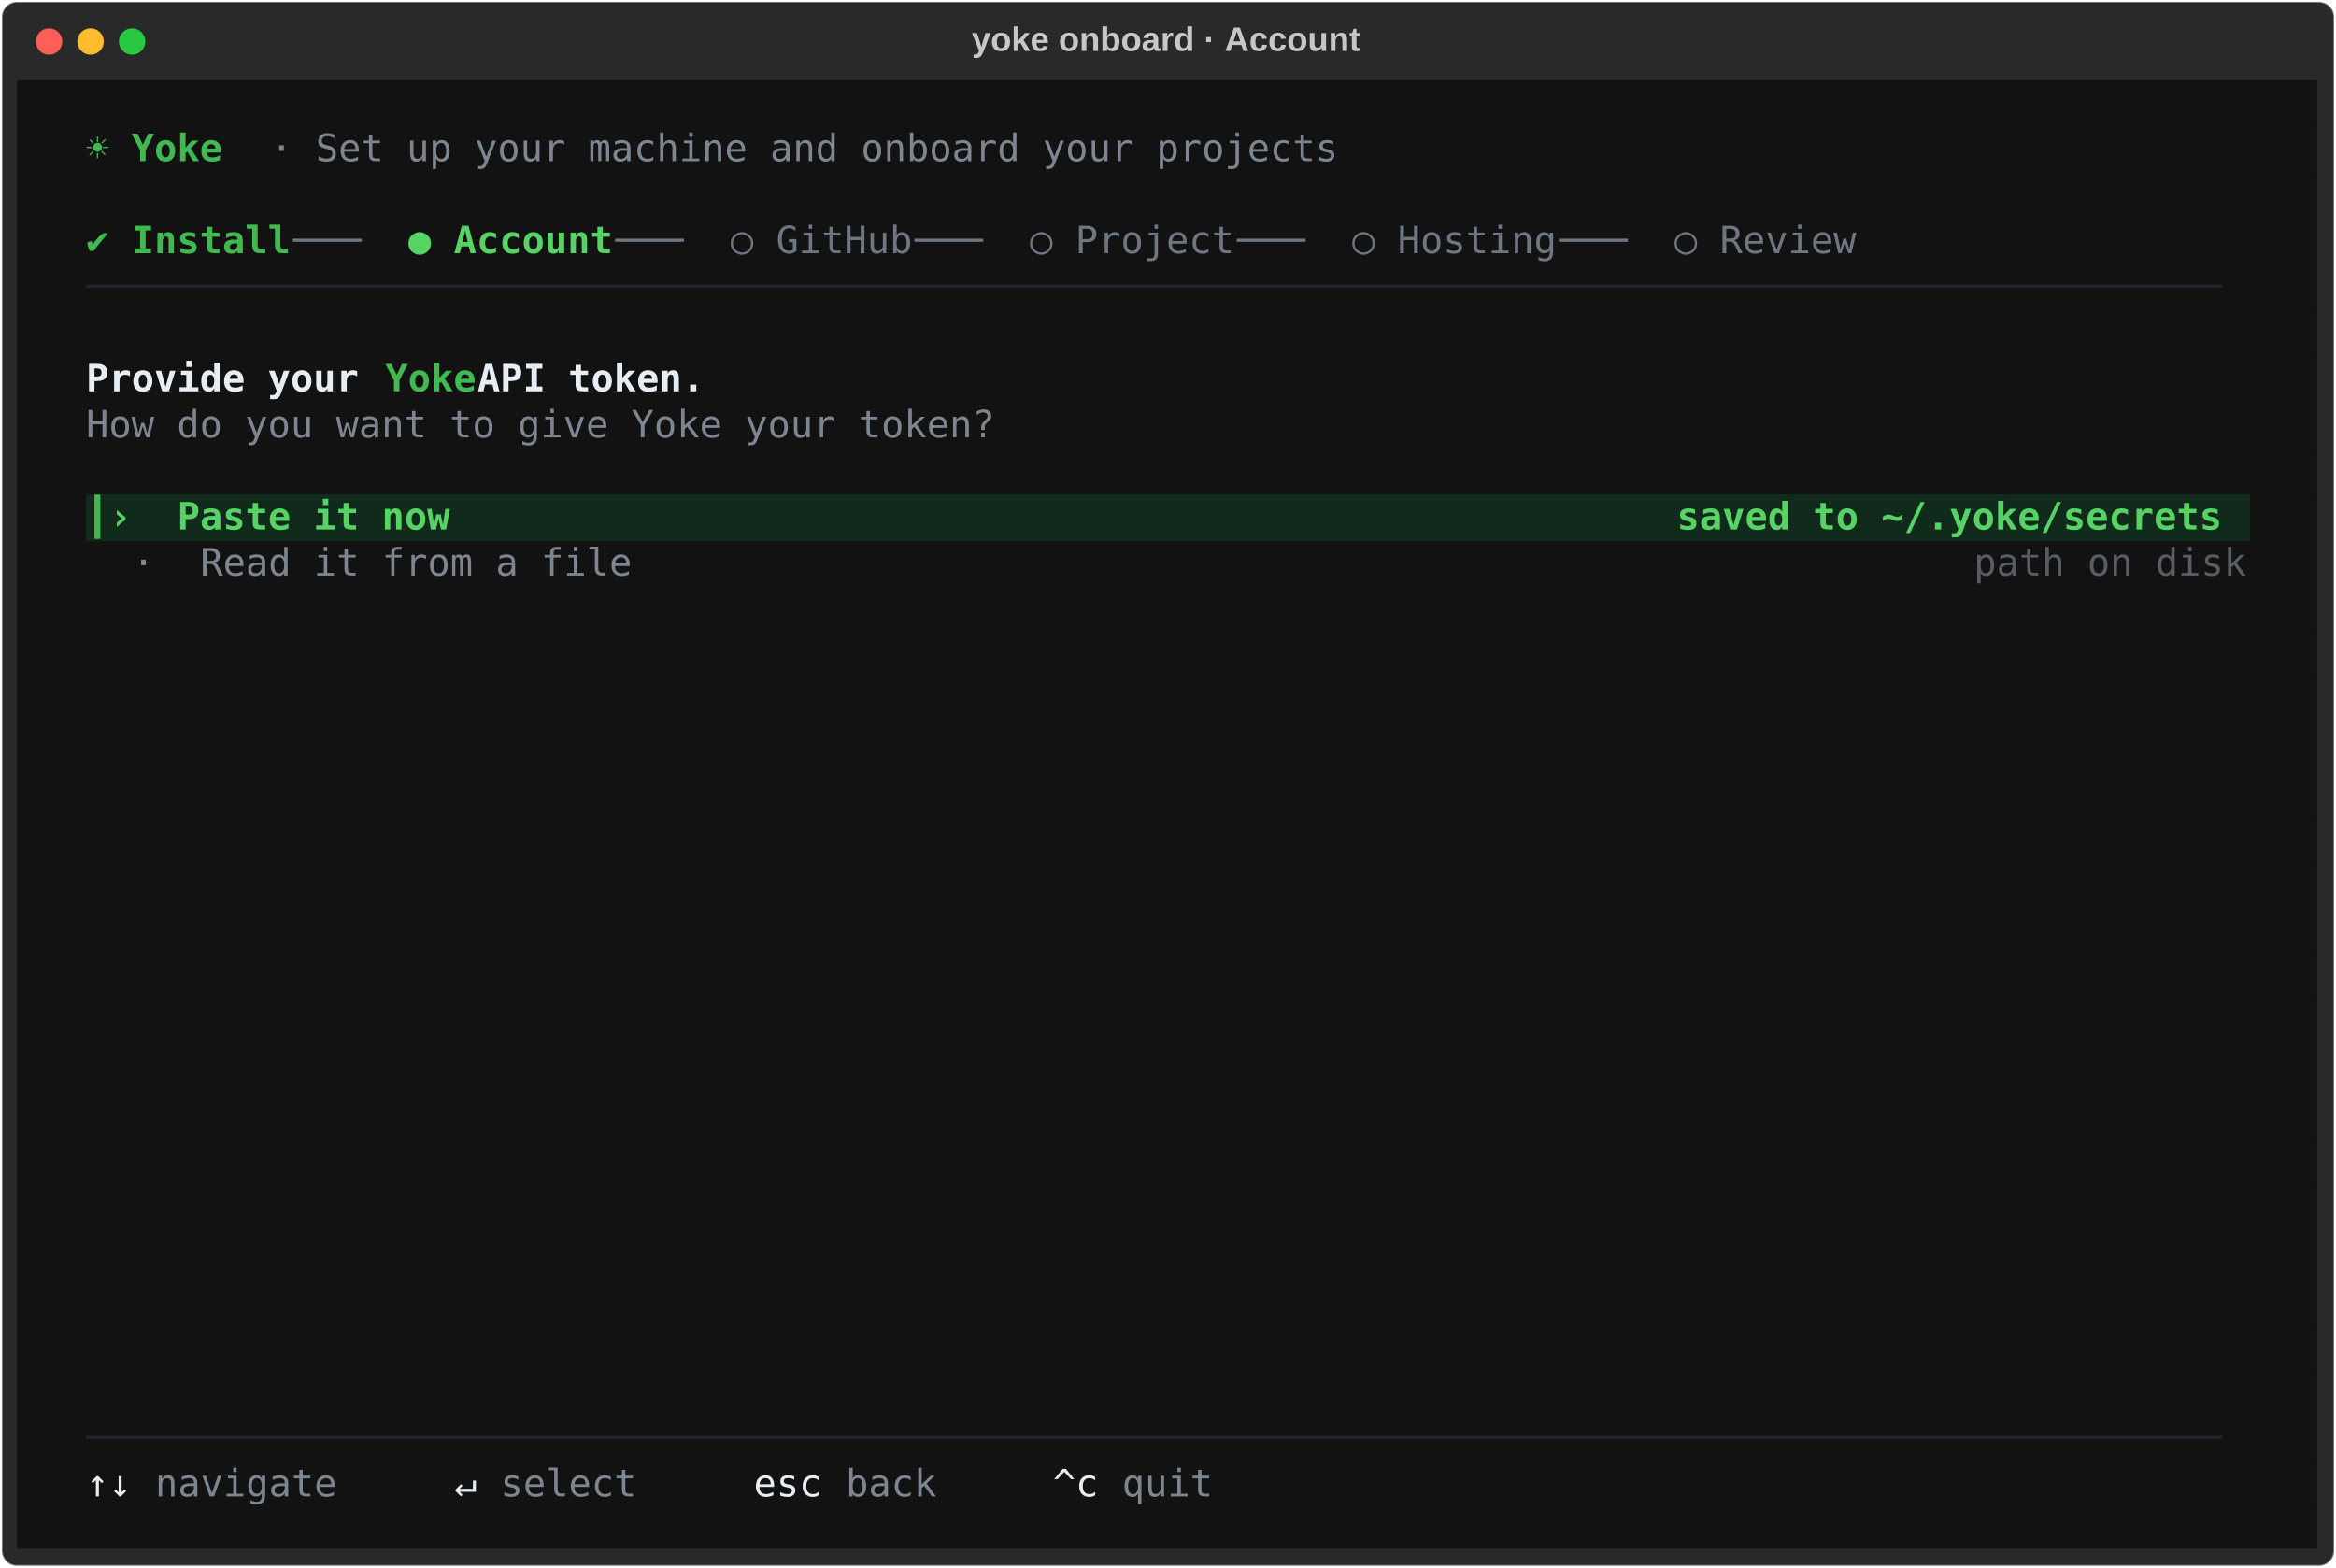
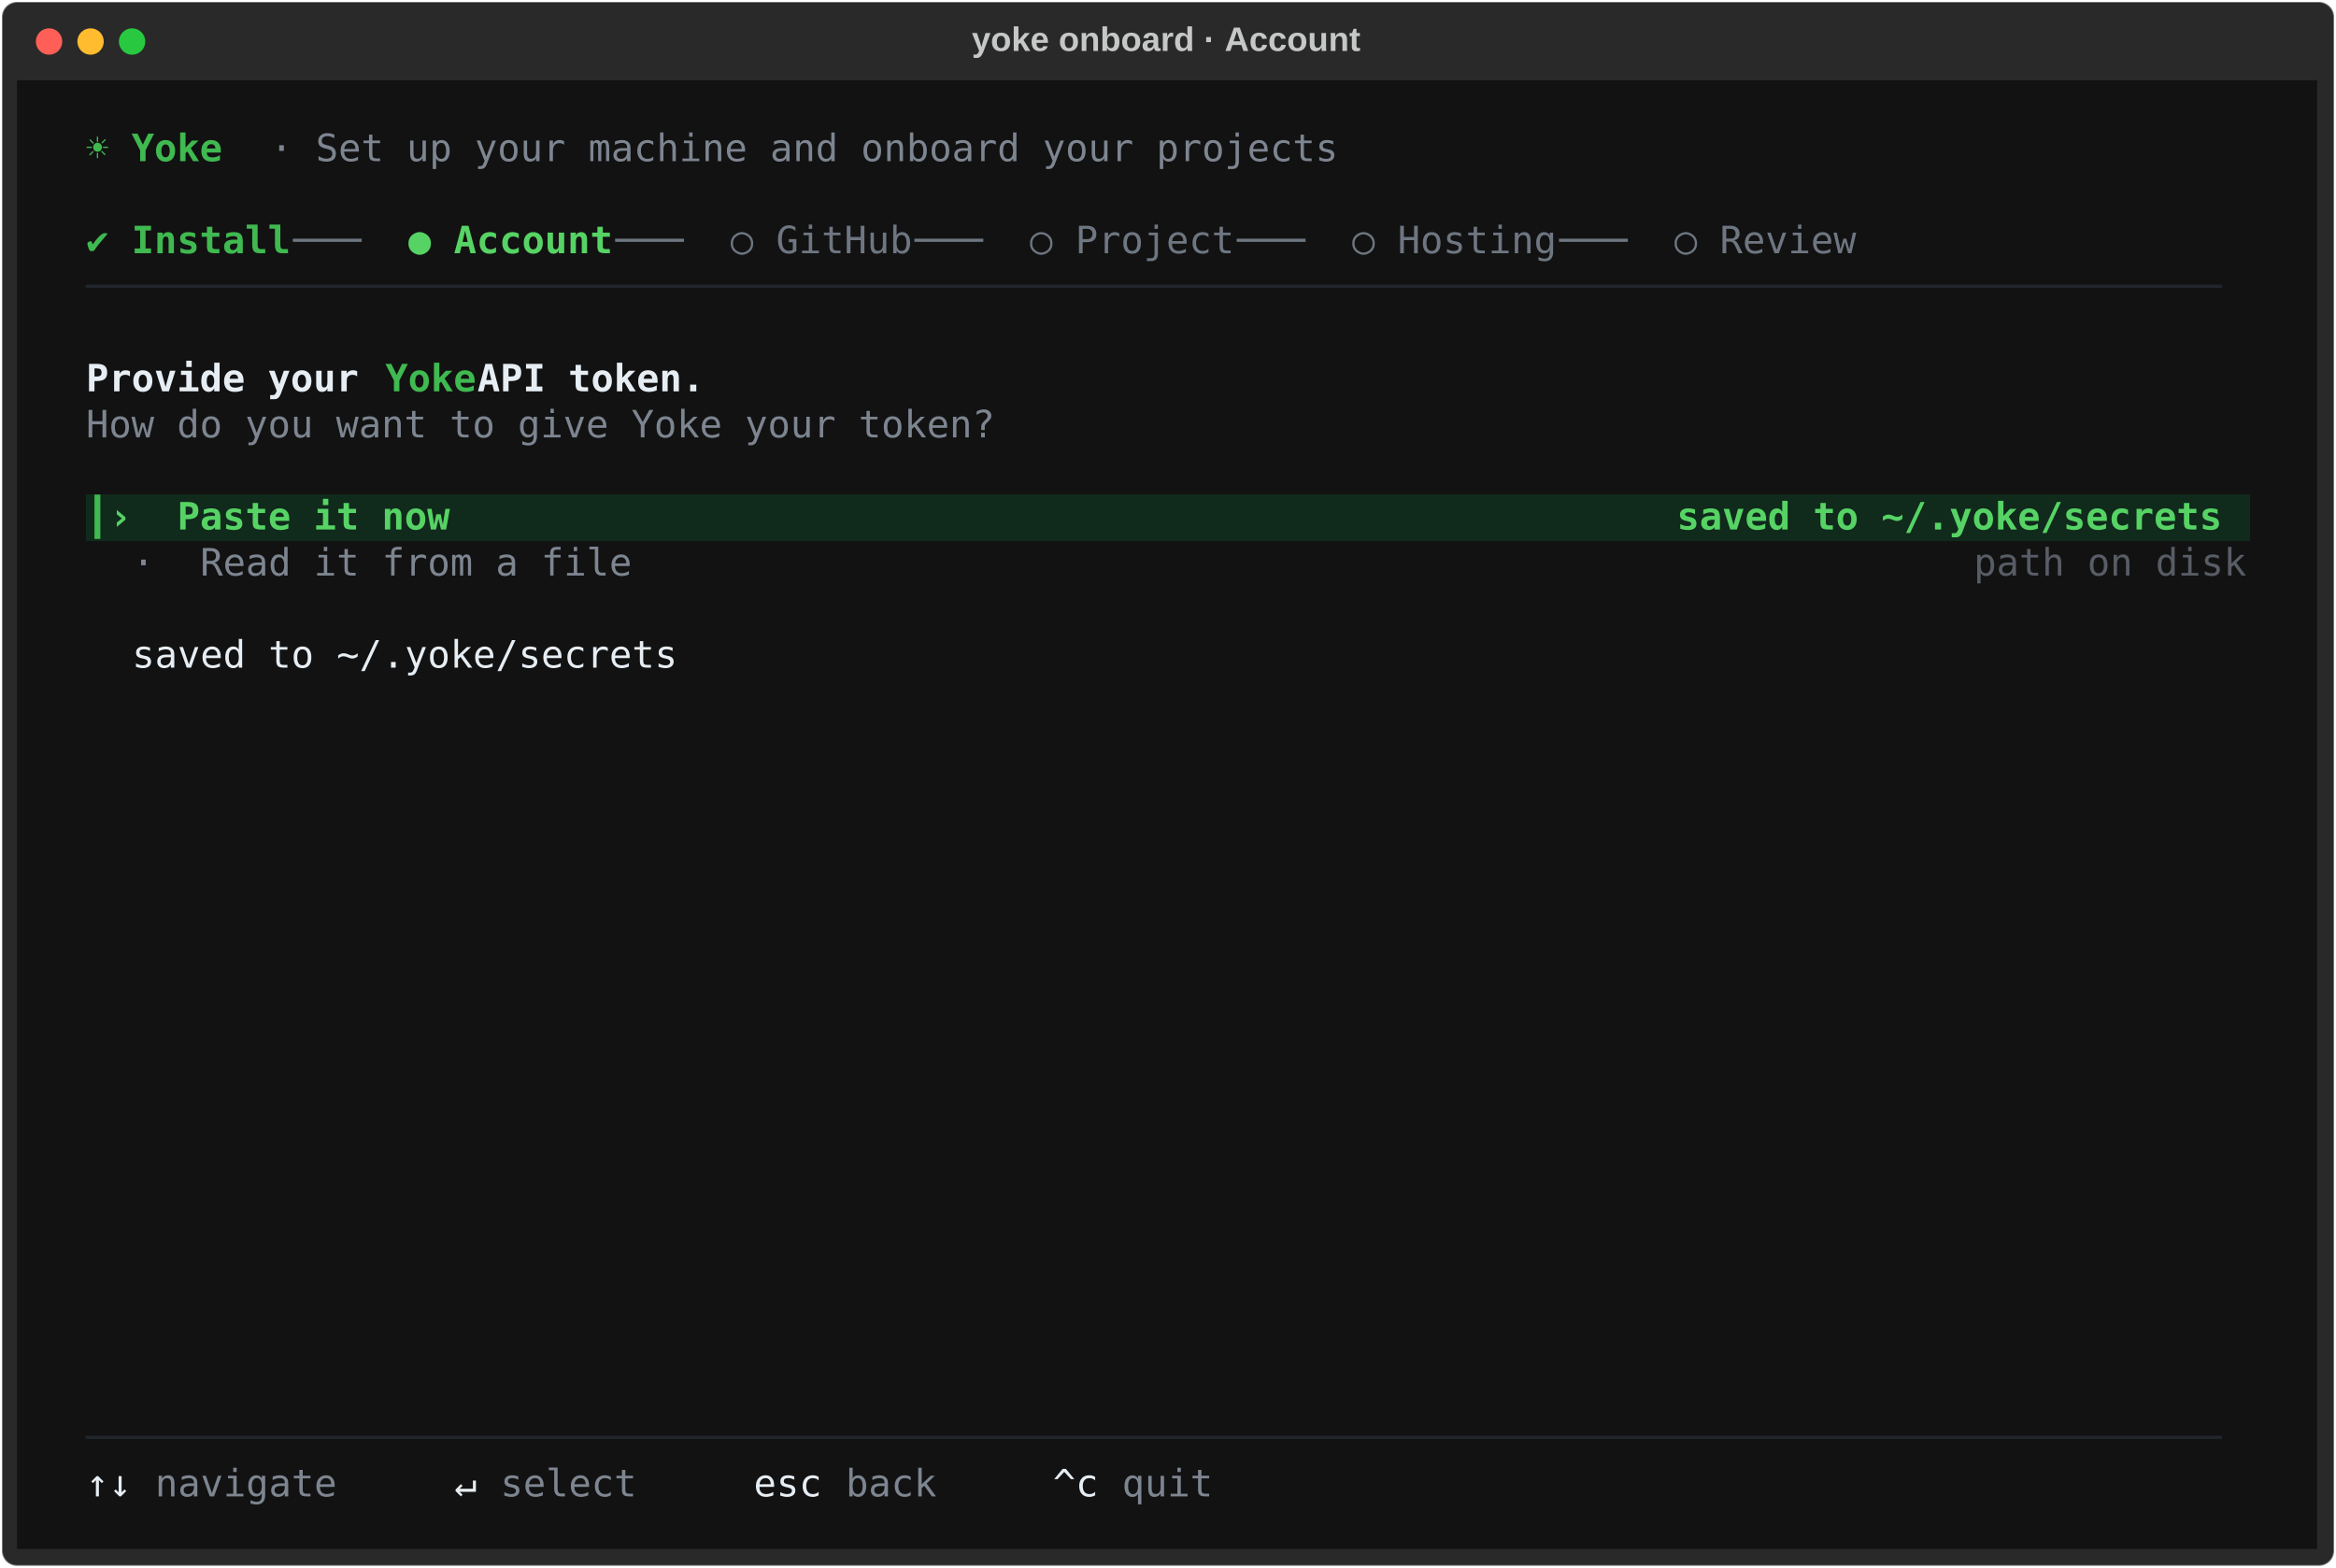
<svg xmlns="http://www.w3.org/2000/svg" class="rich-terminal" viewBox="0 0 1238 830.8">
  <style>

    @font-face {
        font-family: "Fira Code";
        src: local("FiraCode-Regular"),
                url("https://cdnjs.cloudflare.com/ajax/libs/firacode/{{VERSION}}/woff2/FiraCode-Regular.woff2") format("woff2"),
                url("https://cdnjs.cloudflare.com/ajax/libs/firacode/{{VERSION}}/woff/FiraCode-Regular.woff") format("woff");
        font-style: normal;
        font-weight: 400;
    }
    @font-face {
        font-family: "Fira Code";
        src: local("FiraCode-Bold"),
                url("https://cdnjs.cloudflare.com/ajax/libs/firacode/{{VERSION}}/woff2/FiraCode-Bold.woff2") format("woff2"),
                url("https://cdnjs.cloudflare.com/ajax/libs/firacode/{{VERSION}}/woff/FiraCode-Bold.woff") format("woff");
        font-style: bold;
        font-weight: 700;
    }

    .terminal-YOKE-matrix {
        font-family: Fira Code, monospace;
        font-size: 20px;
        line-height: 24.4px;
        font-variant-east-asian: full-width;
    }

    .terminal-YOKE-title {
        font-size: 18px;
        font-weight: bold;
        font-family: arial;
    }

.terminal-YOKE-r2 { fill: #3fb950;font-weight: bold }
.terminal-YOKE-r3 { fill: #e6edf3 }
.terminal-YOKE-r4 { fill: #7d8590 }
.terminal-YOKE-r5 { fill: #6e7681 }
.terminal-YOKE-r6 { fill: #56d364;font-weight: bold }
.terminal-YOKE-r7 { fill: #21262d }
.terminal-YOKE-r8 { fill: #e6edf3;font-weight: bold }
.terminal-YOKE-r9 { fill: #3fb950 }
.terminal-YOKE-r11 { fill: #585d65 }
    </style>
  <defs>
    <clipPath id="terminal-YOKE-clip-terminal">
      <rect x="0" y="0" width="1219.0" height="779.8" />
    </clipPath>
    <clipPath id="terminal-YOKE-line-0">
      <rect x="0" y="1.5" width="1220" height="24.65" />
    </clipPath>
    <clipPath id="terminal-YOKE-line-1">
      <rect x="0" y="25.9" width="1220" height="24.65" />
    </clipPath>
    <clipPath id="terminal-YOKE-line-2">
      <rect x="0" y="50.3" width="1220" height="24.65" />
    </clipPath>
    <clipPath id="terminal-YOKE-line-3">
      <rect x="0" y="74.7" width="1220" height="24.65" />
    </clipPath>
    <clipPath id="terminal-YOKE-line-4">
      <rect x="0" y="99.1" width="1220" height="24.65" />
    </clipPath>
    <clipPath id="terminal-YOKE-line-5">
      <rect x="0" y="123.5" width="1220" height="24.65" />
    </clipPath>
    <clipPath id="terminal-YOKE-line-6">
      <rect x="0" y="147.9" width="1220" height="24.65" />
    </clipPath>
    <clipPath id="terminal-YOKE-line-7">
      <rect x="0" y="172.3" width="1220" height="24.65" />
    </clipPath>
    <clipPath id="terminal-YOKE-line-8">
      <rect x="0" y="196.7" width="1220" height="24.65" />
    </clipPath>
    <clipPath id="terminal-YOKE-line-9">
      <rect x="0" y="221.1" width="1220" height="24.65" />
    </clipPath>
    <clipPath id="terminal-YOKE-line-10">
      <rect x="0" y="245.5" width="1220" height="24.65" />
    </clipPath>
    <clipPath id="terminal-YOKE-line-11">
      <rect x="0" y="269.9" width="1220" height="24.65" />
    </clipPath>
    <clipPath id="terminal-YOKE-line-12">
      <rect x="0" y="294.3" width="1220" height="24.65" />
    </clipPath>
    <clipPath id="terminal-YOKE-line-13">
      <rect x="0" y="318.7" width="1220" height="24.65" />
    </clipPath>
    <clipPath id="terminal-YOKE-line-14">
      <rect x="0" y="343.1" width="1220" height="24.65" />
    </clipPath>
    <clipPath id="terminal-YOKE-line-15">
      <rect x="0" y="367.5" width="1220" height="24.65" />
    </clipPath>
    <clipPath id="terminal-YOKE-line-16">
      <rect x="0" y="391.9" width="1220" height="24.65" />
    </clipPath>
    <clipPath id="terminal-YOKE-line-17">
      <rect x="0" y="416.3" width="1220" height="24.65" />
    </clipPath>
    <clipPath id="terminal-YOKE-line-18">
      <rect x="0" y="440.7" width="1220" height="24.65" />
    </clipPath>
    <clipPath id="terminal-YOKE-line-19">
      <rect x="0" y="465.1" width="1220" height="24.65" />
    </clipPath>
    <clipPath id="terminal-YOKE-line-20">
      <rect x="0" y="489.5" width="1220" height="24.65" />
    </clipPath>
    <clipPath id="terminal-YOKE-line-21">
      <rect x="0" y="513.9" width="1220" height="24.65" />
    </clipPath>
    <clipPath id="terminal-YOKE-line-22">
      <rect x="0" y="538.3" width="1220" height="24.65" />
    </clipPath>
    <clipPath id="terminal-YOKE-line-23">
      <rect x="0" y="562.7" width="1220" height="24.65" />
    </clipPath>
    <clipPath id="terminal-YOKE-line-24">
      <rect x="0" y="587.1" width="1220" height="24.65" />
    </clipPath>
    <clipPath id="terminal-YOKE-line-25">
      <rect x="0" y="611.5" width="1220" height="24.65" />
    </clipPath>
    <clipPath id="terminal-YOKE-line-26">
      <rect x="0" y="635.9" width="1220" height="24.65" />
    </clipPath>
    <clipPath id="terminal-YOKE-line-27">
      <rect x="0" y="660.3" width="1220" height="24.65" />
    </clipPath>
    <clipPath id="terminal-YOKE-line-28">
      <rect x="0" y="684.7" width="1220" height="24.65" />
    </clipPath>
    <clipPath id="terminal-YOKE-line-29">
      <rect x="0" y="709.1" width="1220" height="24.65" />
    </clipPath>
    <clipPath id="terminal-YOKE-line-30">
      <rect x="0" y="733.5" width="1220" height="24.65" />
    </clipPath>
  </defs>
  <rect fill="#292929" stroke="rgba(255,255,255,0.35)" stroke-width="1" x="1" y="1" width="1236" height="828.8" rx="8" />
  <text class="terminal-YOKE-title" fill="#c5c8c6" text-anchor="middle" x="618" y="27">yoke onboard · Account</text>
  <g transform="translate(26,22)">
    <circle cx="0" cy="0" r="7" fill="#ff5f57" />
    <circle cx="22" cy="0" r="7" fill="#febc2e" />
    <circle cx="44" cy="0" r="7" fill="#28c840" />
  </g>
  <g transform="translate(9, 41)" clip-path="url(#terminal-YOKE-clip-terminal)">
    <rect fill="#121212" x="0" y="1.5" width="1220" height="24.65" shape-rendering="crispEdges" />
    <rect fill="#121212" x="0" y="25.9" width="36.6" height="24.65" shape-rendering="crispEdges" />
    <rect fill="#121212" x="36.6" y="25.9" width="73.2" height="24.65" shape-rendering="crispEdges" />
    <rect fill="#121212" x="109.8" y="25.9" width="24.4" height="24.65" shape-rendering="crispEdges" />
    <rect fill="#121212" x="134.2" y="25.9" width="573.4" height="24.65" shape-rendering="crispEdges" />
    <rect fill="#121212" x="707.6" y="25.9" width="512.4" height="24.65" shape-rendering="crispEdges" />
    <rect fill="#121212" x="0" y="50.3" width="1220" height="24.65" shape-rendering="crispEdges" />
    <rect fill="#121212" x="0" y="74.7" width="36.6" height="24.65" shape-rendering="crispEdges" />
    <rect fill="#121212" x="36.6" y="74.7" width="109.8" height="24.65" shape-rendering="crispEdges" />
    <rect fill="#121212" x="146.4" y="74.7" width="61" height="24.65" shape-rendering="crispEdges" />
    <rect fill="#121212" x="207.4" y="74.7" width="109.8" height="24.65" shape-rendering="crispEdges" />
    <rect fill="#121212" x="317.2" y="74.7" width="61" height="24.65" shape-rendering="crispEdges" />
    <rect fill="#121212" x="378.2" y="74.7" width="97.6" height="24.65" shape-rendering="crispEdges" />
    <rect fill="#121212" x="475.8" y="74.7" width="61" height="24.65" shape-rendering="crispEdges" />
    <rect fill="#121212" x="536.8" y="74.7" width="109.8" height="24.65" shape-rendering="crispEdges" />
    <rect fill="#121212" x="646.6" y="74.7" width="61" height="24.65" shape-rendering="crispEdges" />
    <rect fill="#121212" x="707.6" y="74.7" width="109.8" height="24.65" shape-rendering="crispEdges" />
    <rect fill="#121212" x="817.4" y="74.7" width="61" height="24.65" shape-rendering="crispEdges" />
    <rect fill="#121212" x="878.4" y="74.7" width="97.6" height="24.65" shape-rendering="crispEdges" />
    <rect fill="#121212" x="976" y="74.7" width="244" height="24.65" shape-rendering="crispEdges" />
    <rect fill="#121212" x="0" y="99.1" width="36.6" height="24.65" shape-rendering="crispEdges" />
    <rect fill="#121212" x="36.6" y="99.1" width="1146.8" height="24.65" shape-rendering="crispEdges" />
    <rect fill="#121212" x="1183.4" y="99.1" width="36.6" height="24.65" shape-rendering="crispEdges" />
    <rect fill="#121212" x="0" y="123.5" width="1220" height="24.65" shape-rendering="crispEdges" />
    <rect fill="#121212" x="0" y="147.9" width="36.6" height="24.65" shape-rendering="crispEdges" />
    <rect fill="#121212" x="36.6" y="147.9" width="158.6" height="24.65" shape-rendering="crispEdges" />
    <rect fill="#121212" x="195.2" y="147.9" width="48.8" height="24.65" shape-rendering="crispEdges" />
    <rect fill="#121212" x="244" y="147.9" width="134.2" height="24.65" shape-rendering="crispEdges" />
    <rect fill="#121212" x="378.2" y="147.9" width="841.8" height="24.65" shape-rendering="crispEdges" />
    <rect fill="#121212" x="0" y="172.3" width="36.6" height="24.65" shape-rendering="crispEdges" />
    <rect fill="#121212" x="36.6" y="172.3" width="488" height="24.65" shape-rendering="crispEdges" />
    <rect fill="#121212" x="524.6" y="172.3" width="658.8" height="24.65" shape-rendering="crispEdges" />
    <rect fill="#121212" x="1183.4" y="172.3" width="36.6" height="24.65" shape-rendering="crispEdges" />
    <rect fill="#121212" x="0" y="196.7" width="36.6" height="24.65" shape-rendering="crispEdges" />
    <rect fill="#121212" x="36.6" y="196.7" width="0" height="24.65" shape-rendering="crispEdges" />
    <rect fill="#121212" x="36.6" y="196.7" width="1183.4" height="24.65" shape-rendering="crispEdges" />
    <rect fill="#121212" x="0" y="221.1" width="36.6" height="24.65" shape-rendering="crispEdges" />
    <rect fill="#102a1c" x="36.6" y="221.1" width="12.2" height="24.65" shape-rendering="crispEdges" />
    <rect fill="#102a1c" x="48.8" y="221.1" width="1134.6" height="24.65" shape-rendering="crispEdges" />
    <rect fill="#121212" x="1183.4" y="221.1" width="36.6" height="24.65" shape-rendering="crispEdges" />
    <rect fill="#121212" x="0" y="245.5" width="36.6" height="24.65" shape-rendering="crispEdges" />
    <rect fill="#121212" x="36.6" y="245.5" width="12.2" height="24.65" shape-rendering="crispEdges" />
    <rect fill="#121212" x="48.8" y="245.5" width="12.2" height="24.65" shape-rendering="crispEdges" />
    <rect fill="#121212" x="61" y="245.5" width="976" height="24.65" shape-rendering="crispEdges" />
    <rect fill="#121212" x="1037" y="245.5" width="146.4" height="24.65" shape-rendering="crispEdges" />
    <rect fill="#121212" x="1183.4" y="245.5" width="36.6" height="24.65" shape-rendering="crispEdges" />
    <rect fill="#121212" x="0" y="269.9" width="36.6" height="24.65" shape-rendering="crispEdges" />
-     <rect fill="#121212" x="36.6" y="269.9" width="1183.4" height="24.65" shape-rendering="crispEdges" />
+     <rect fill="#121212" x="36.6" y="269.9" width="1146.8" height="24.65" shape-rendering="crispEdges" />
+     <rect fill="#121212" x="1183.4" y="269.9" width="36.6" height="24.65" shape-rendering="crispEdges" />
    <rect fill="#121212" x="0" y="294.3" width="36.6" height="24.65" shape-rendering="crispEdges" />
-     <rect fill="#121212" x="36.6" y="294.3" width="1183.4" height="24.65" shape-rendering="crispEdges" />
+     <rect fill="#121212" x="36.6" y="294.3" width="24.4" height="24.65" shape-rendering="crispEdges" />
+     <rect fill="#121212" x="61" y="294.3" width="292.8" height="24.65" shape-rendering="crispEdges" />
+     <rect fill="#121212" x="353.8" y="294.3" width="793" height="24.65" shape-rendering="crispEdges" />
+     <rect fill="#121212" x="1146.8" y="294.3" width="36.6" height="24.65" shape-rendering="crispEdges" />
+     <rect fill="#121212" x="1183.4" y="294.3" width="36.6" height="24.65" shape-rendering="crispEdges" />
    <rect fill="#121212" x="0" y="318.7" width="36.6" height="24.65" shape-rendering="crispEdges" />
    <rect fill="#121212" x="36.6" y="318.7" width="1183.4" height="24.65" shape-rendering="crispEdges" />
    <rect fill="#121212" x="0" y="343.1" width="36.6" height="24.65" shape-rendering="crispEdges" />
    <rect fill="#121212" x="36.6" y="343.1" width="1183.4" height="24.65" shape-rendering="crispEdges" />
    <rect fill="#121212" x="0" y="367.5" width="36.6" height="24.65" shape-rendering="crispEdges" />
    <rect fill="#121212" x="36.6" y="367.5" width="1183.4" height="24.65" shape-rendering="crispEdges" />
    <rect fill="#121212" x="0" y="391.9" width="36.6" height="24.65" shape-rendering="crispEdges" />
    <rect fill="#121212" x="36.6" y="391.9" width="1183.4" height="24.65" shape-rendering="crispEdges" />
    <rect fill="#121212" x="0" y="416.3" width="36.6" height="24.65" shape-rendering="crispEdges" />
    <rect fill="#121212" x="36.6" y="416.3" width="1183.4" height="24.65" shape-rendering="crispEdges" />
    <rect fill="#121212" x="0" y="440.7" width="36.6" height="24.65" shape-rendering="crispEdges" />
    <rect fill="#121212" x="36.6" y="440.7" width="1183.4" height="24.65" shape-rendering="crispEdges" />
    <rect fill="#121212" x="0" y="465.1" width="36.6" height="24.65" shape-rendering="crispEdges" />
    <rect fill="#121212" x="36.6" y="465.1" width="1183.4" height="24.65" shape-rendering="crispEdges" />
    <rect fill="#121212" x="0" y="489.5" width="36.6" height="24.65" shape-rendering="crispEdges" />
    <rect fill="#121212" x="36.6" y="489.5" width="1183.4" height="24.65" shape-rendering="crispEdges" />
    <rect fill="#121212" x="0" y="513.9" width="36.6" height="24.65" shape-rendering="crispEdges" />
    <rect fill="#121212" x="36.6" y="513.9" width="1183.4" height="24.65" shape-rendering="crispEdges" />
    <rect fill="#121212" x="0" y="538.3" width="36.6" height="24.65" shape-rendering="crispEdges" />
    <rect fill="#121212" x="36.6" y="538.3" width="1183.4" height="24.65" shape-rendering="crispEdges" />
    <rect fill="#121212" x="0" y="562.7" width="36.6" height="24.65" shape-rendering="crispEdges" />
    <rect fill="#121212" x="36.6" y="562.7" width="1183.4" height="24.65" shape-rendering="crispEdges" />
    <rect fill="#121212" x="0" y="587.1" width="36.6" height="24.65" shape-rendering="crispEdges" />
    <rect fill="#121212" x="36.6" y="587.1" width="1183.4" height="24.65" shape-rendering="crispEdges" />
    <rect fill="#121212" x="0" y="611.5" width="36.6" height="24.65" shape-rendering="crispEdges" />
    <rect fill="#121212" x="36.6" y="611.5" width="1183.4" height="24.65" shape-rendering="crispEdges" />
    <rect fill="#121212" x="0" y="635.9" width="36.6" height="24.65" shape-rendering="crispEdges" />
    <rect fill="#121212" x="36.6" y="635.9" width="1183.4" height="24.65" shape-rendering="crispEdges" />
    <rect fill="#121212" x="0" y="660.3" width="36.6" height="24.65" shape-rendering="crispEdges" />
    <rect fill="#121212" x="36.6" y="660.3" width="1183.4" height="24.65" shape-rendering="crispEdges" />
    <rect fill="#121212" x="0" y="684.7" width="36.6" height="24.65" shape-rendering="crispEdges" />
    <rect fill="#121212" x="36.6" y="684.7" width="1183.4" height="24.65" shape-rendering="crispEdges" />
    <rect fill="#121212" x="0" y="709.1" width="36.6" height="24.65" shape-rendering="crispEdges" />
    <rect fill="#121212" x="36.6" y="709.1" width="1146.8" height="24.65" shape-rendering="crispEdges" />
    <rect fill="#121212" x="1183.4" y="709.1" width="36.6" height="24.65" shape-rendering="crispEdges" />
    <rect fill="#121212" x="0" y="733.5" width="36.6" height="24.65" shape-rendering="crispEdges" />
    <rect fill="#121212" x="36.6" y="733.5" width="24.4" height="24.65" shape-rendering="crispEdges" />
    <rect fill="#121212" x="61" y="733.5" width="12.2" height="24.65" shape-rendering="crispEdges" />
    <rect fill="#121212" x="73.2" y="733.5" width="97.6" height="24.65" shape-rendering="crispEdges" />
    <rect fill="#121212" x="170.8" y="733.5" width="61" height="24.65" shape-rendering="crispEdges" />
    <rect fill="#121212" x="231.8" y="733.5" width="12.2" height="24.65" shape-rendering="crispEdges" />
    <rect fill="#121212" x="244" y="733.5" width="12.2" height="24.65" shape-rendering="crispEdges" />
    <rect fill="#121212" x="256.2" y="733.5" width="73.2" height="24.65" shape-rendering="crispEdges" />
    <rect fill="#121212" x="329.4" y="733.5" width="61" height="24.65" shape-rendering="crispEdges" />
    <rect fill="#121212" x="390.4" y="733.5" width="36.6" height="24.65" shape-rendering="crispEdges" />
    <rect fill="#121212" x="427" y="733.5" width="12.2" height="24.65" shape-rendering="crispEdges" />
    <rect fill="#121212" x="439.2" y="733.5" width="48.8" height="24.65" shape-rendering="crispEdges" />
    <rect fill="#121212" x="488" y="733.5" width="61" height="24.65" shape-rendering="crispEdges" />
    <rect fill="#121212" x="549" y="733.5" width="24.4" height="24.65" shape-rendering="crispEdges" />
    <rect fill="#121212" x="573.4" y="733.5" width="12.2" height="24.65" shape-rendering="crispEdges" />
    <rect fill="#121212" x="585.6" y="733.5" width="48.8" height="24.65" shape-rendering="crispEdges" />
    <rect fill="#121212" x="634.4" y="733.5" width="585.6" height="24.65" shape-rendering="crispEdges" />
    <rect fill="#121212" x="0" y="757.9" width="1220" height="24.65" shape-rendering="crispEdges" />
    <g class="terminal-YOKE-matrix">
      <text class="terminal-YOKE-r2" x="36.6" y="44.4" textLength="73.2" clip-path="url(#terminal-YOKE-line-1)">☀ Yoke</text>
      <text class="terminal-YOKE-r4" x="134.2" y="44.4" textLength="573.4" clip-path="url(#terminal-YOKE-line-1)">· Set up your machine and onboard your projects</text>
      <text class="terminal-YOKE-r2" x="36.6" y="93.2" textLength="109.8" clip-path="url(#terminal-YOKE-line-3)">✔ Install</text>
      <text class="terminal-YOKE-r5" x="146.4" y="93.2" textLength="61" clip-path="url(#terminal-YOKE-line-3)"> ─── </text>
      <text class="terminal-YOKE-r6" x="207.4" y="93.2" textLength="109.8" clip-path="url(#terminal-YOKE-line-3)">● Account</text>
      <text class="terminal-YOKE-r5" x="317.2" y="93.2" textLength="61" clip-path="url(#terminal-YOKE-line-3)"> ─── </text>
      <text class="terminal-YOKE-r5" x="378.2" y="93.2" textLength="97.6" clip-path="url(#terminal-YOKE-line-3)">○ GitHub</text>
      <text class="terminal-YOKE-r5" x="475.8" y="93.2" textLength="61" clip-path="url(#terminal-YOKE-line-3)"> ─── </text>
      <text class="terminal-YOKE-r5" x="536.8" y="93.2" textLength="109.8" clip-path="url(#terminal-YOKE-line-3)">○ Project</text>
      <text class="terminal-YOKE-r5" x="646.6" y="93.2" textLength="61" clip-path="url(#terminal-YOKE-line-3)"> ─── </text>
      <text class="terminal-YOKE-r5" x="707.6" y="93.2" textLength="109.8" clip-path="url(#terminal-YOKE-line-3)">○ Hosting</text>
      <text class="terminal-YOKE-r5" x="817.4" y="93.2" textLength="61" clip-path="url(#terminal-YOKE-line-3)"> ─── </text>
      <text class="terminal-YOKE-r5" x="878.4" y="93.2" textLength="97.6" clip-path="url(#terminal-YOKE-line-3)">○ Review</text>
      <text class="terminal-YOKE-r7" x="36.6" y="117.6" textLength="1146.8" clip-path="url(#terminal-YOKE-line-4)">──────────────────────────────────────────────────────────────────────────────────────────────</text>
      <text class="terminal-YOKE-r8" x="36.6" y="166.4" textLength="158.6" clip-path="url(#terminal-YOKE-line-6)">Provide your </text>
      <text class="terminal-YOKE-r2" x="195.2" y="166.4" textLength="48.8" clip-path="url(#terminal-YOKE-line-6)">Yoke</text>
      <text class="terminal-YOKE-r8" x="244" y="166.4" textLength="134.2" clip-path="url(#terminal-YOKE-line-6)"> API token.</text>
      <text class="terminal-YOKE-r4" x="36.6" y="190.8" textLength="488" clip-path="url(#terminal-YOKE-line-7)">How do you want to give Yoke your token?</text>
      <text class="terminal-YOKE-r9" x="36.6" y="239.6" textLength="12.2" clip-path="url(#terminal-YOKE-line-9)">┃</text>
      <text class="terminal-YOKE-r6" x="48.8" y="239.6" textLength="1134.6" clip-path="url(#terminal-YOKE-line-9)">›  Paste it now                                                      saved to ~/.yoke/secrets</text>
      <text class="terminal-YOKE-r4" x="61" y="264" textLength="976" clip-path="url(#terminal-YOKE-line-10)">·  Read it from a file                                                          </text>
      <text class="terminal-YOKE-r11" x="1037" y="264" textLength="146.4" clip-path="url(#terminal-YOKE-line-10)">path on disk</text>
+       <text class="terminal-YOKE-r3" x="61" y="312.8" textLength="292.8" clip-path="url(#terminal-YOKE-line-12)">saved to ~/.yoke/secrets</text>
      <text class="terminal-YOKE-r7" x="36.6" y="727.6" textLength="1146.8" clip-path="url(#terminal-YOKE-line-29)">──────────────────────────────────────────────────────────────────────────────────────────────</text>
      <text class="terminal-YOKE-r3" x="36.6" y="752" textLength="24.4" clip-path="url(#terminal-YOKE-line-30)">↑↓</text>
      <text class="terminal-YOKE-r4" x="73.2" y="752" textLength="97.6" clip-path="url(#terminal-YOKE-line-30)">navigate</text>
      <text class="terminal-YOKE-r3" x="231.8" y="752" textLength="12.2" clip-path="url(#terminal-YOKE-line-30)">↵</text>
      <text class="terminal-YOKE-r4" x="256.2" y="752" textLength="73.2" clip-path="url(#terminal-YOKE-line-30)">select</text>
      <text class="terminal-YOKE-r3" x="390.4" y="752" textLength="36.6" clip-path="url(#terminal-YOKE-line-30)">esc</text>
      <text class="terminal-YOKE-r4" x="439.2" y="752" textLength="48.8" clip-path="url(#terminal-YOKE-line-30)">back</text>
      <text class="terminal-YOKE-r3" x="549" y="752" textLength="24.4" clip-path="url(#terminal-YOKE-line-30)">^c</text>
      <text class="terminal-YOKE-r4" x="585.6" y="752" textLength="48.8" clip-path="url(#terminal-YOKE-line-30)">quit</text>
    </g>
  </g>
</svg>
